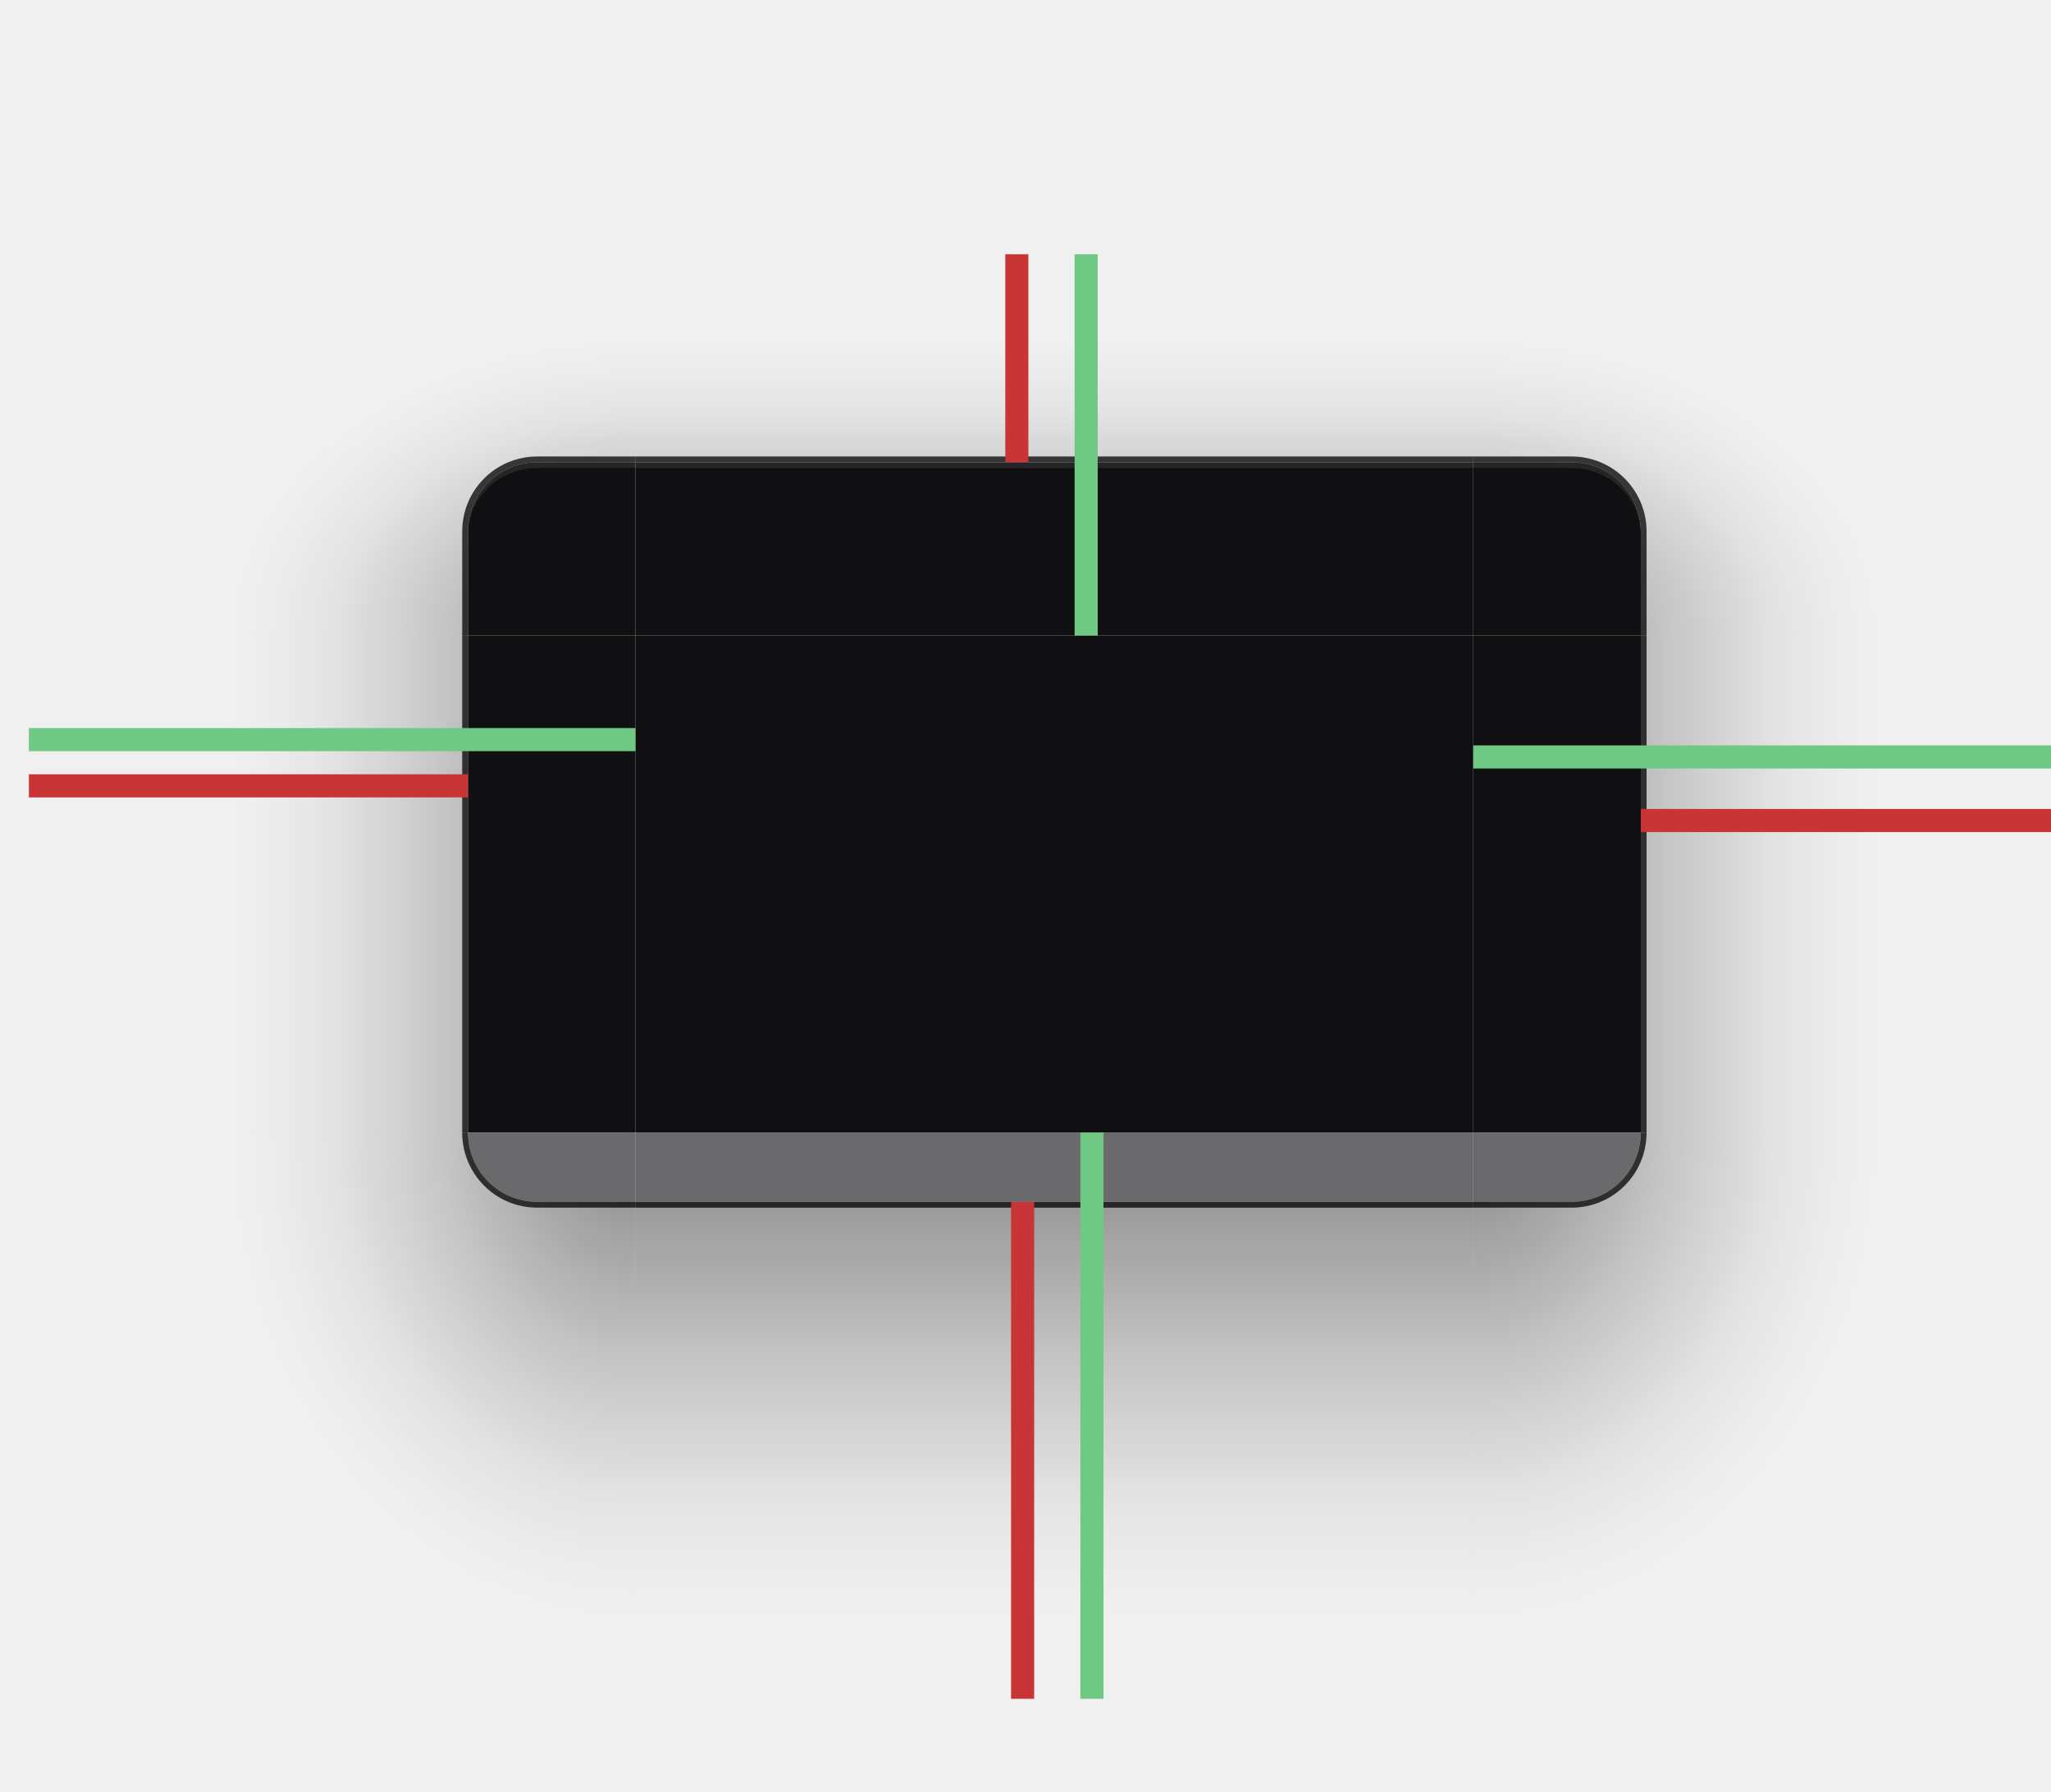
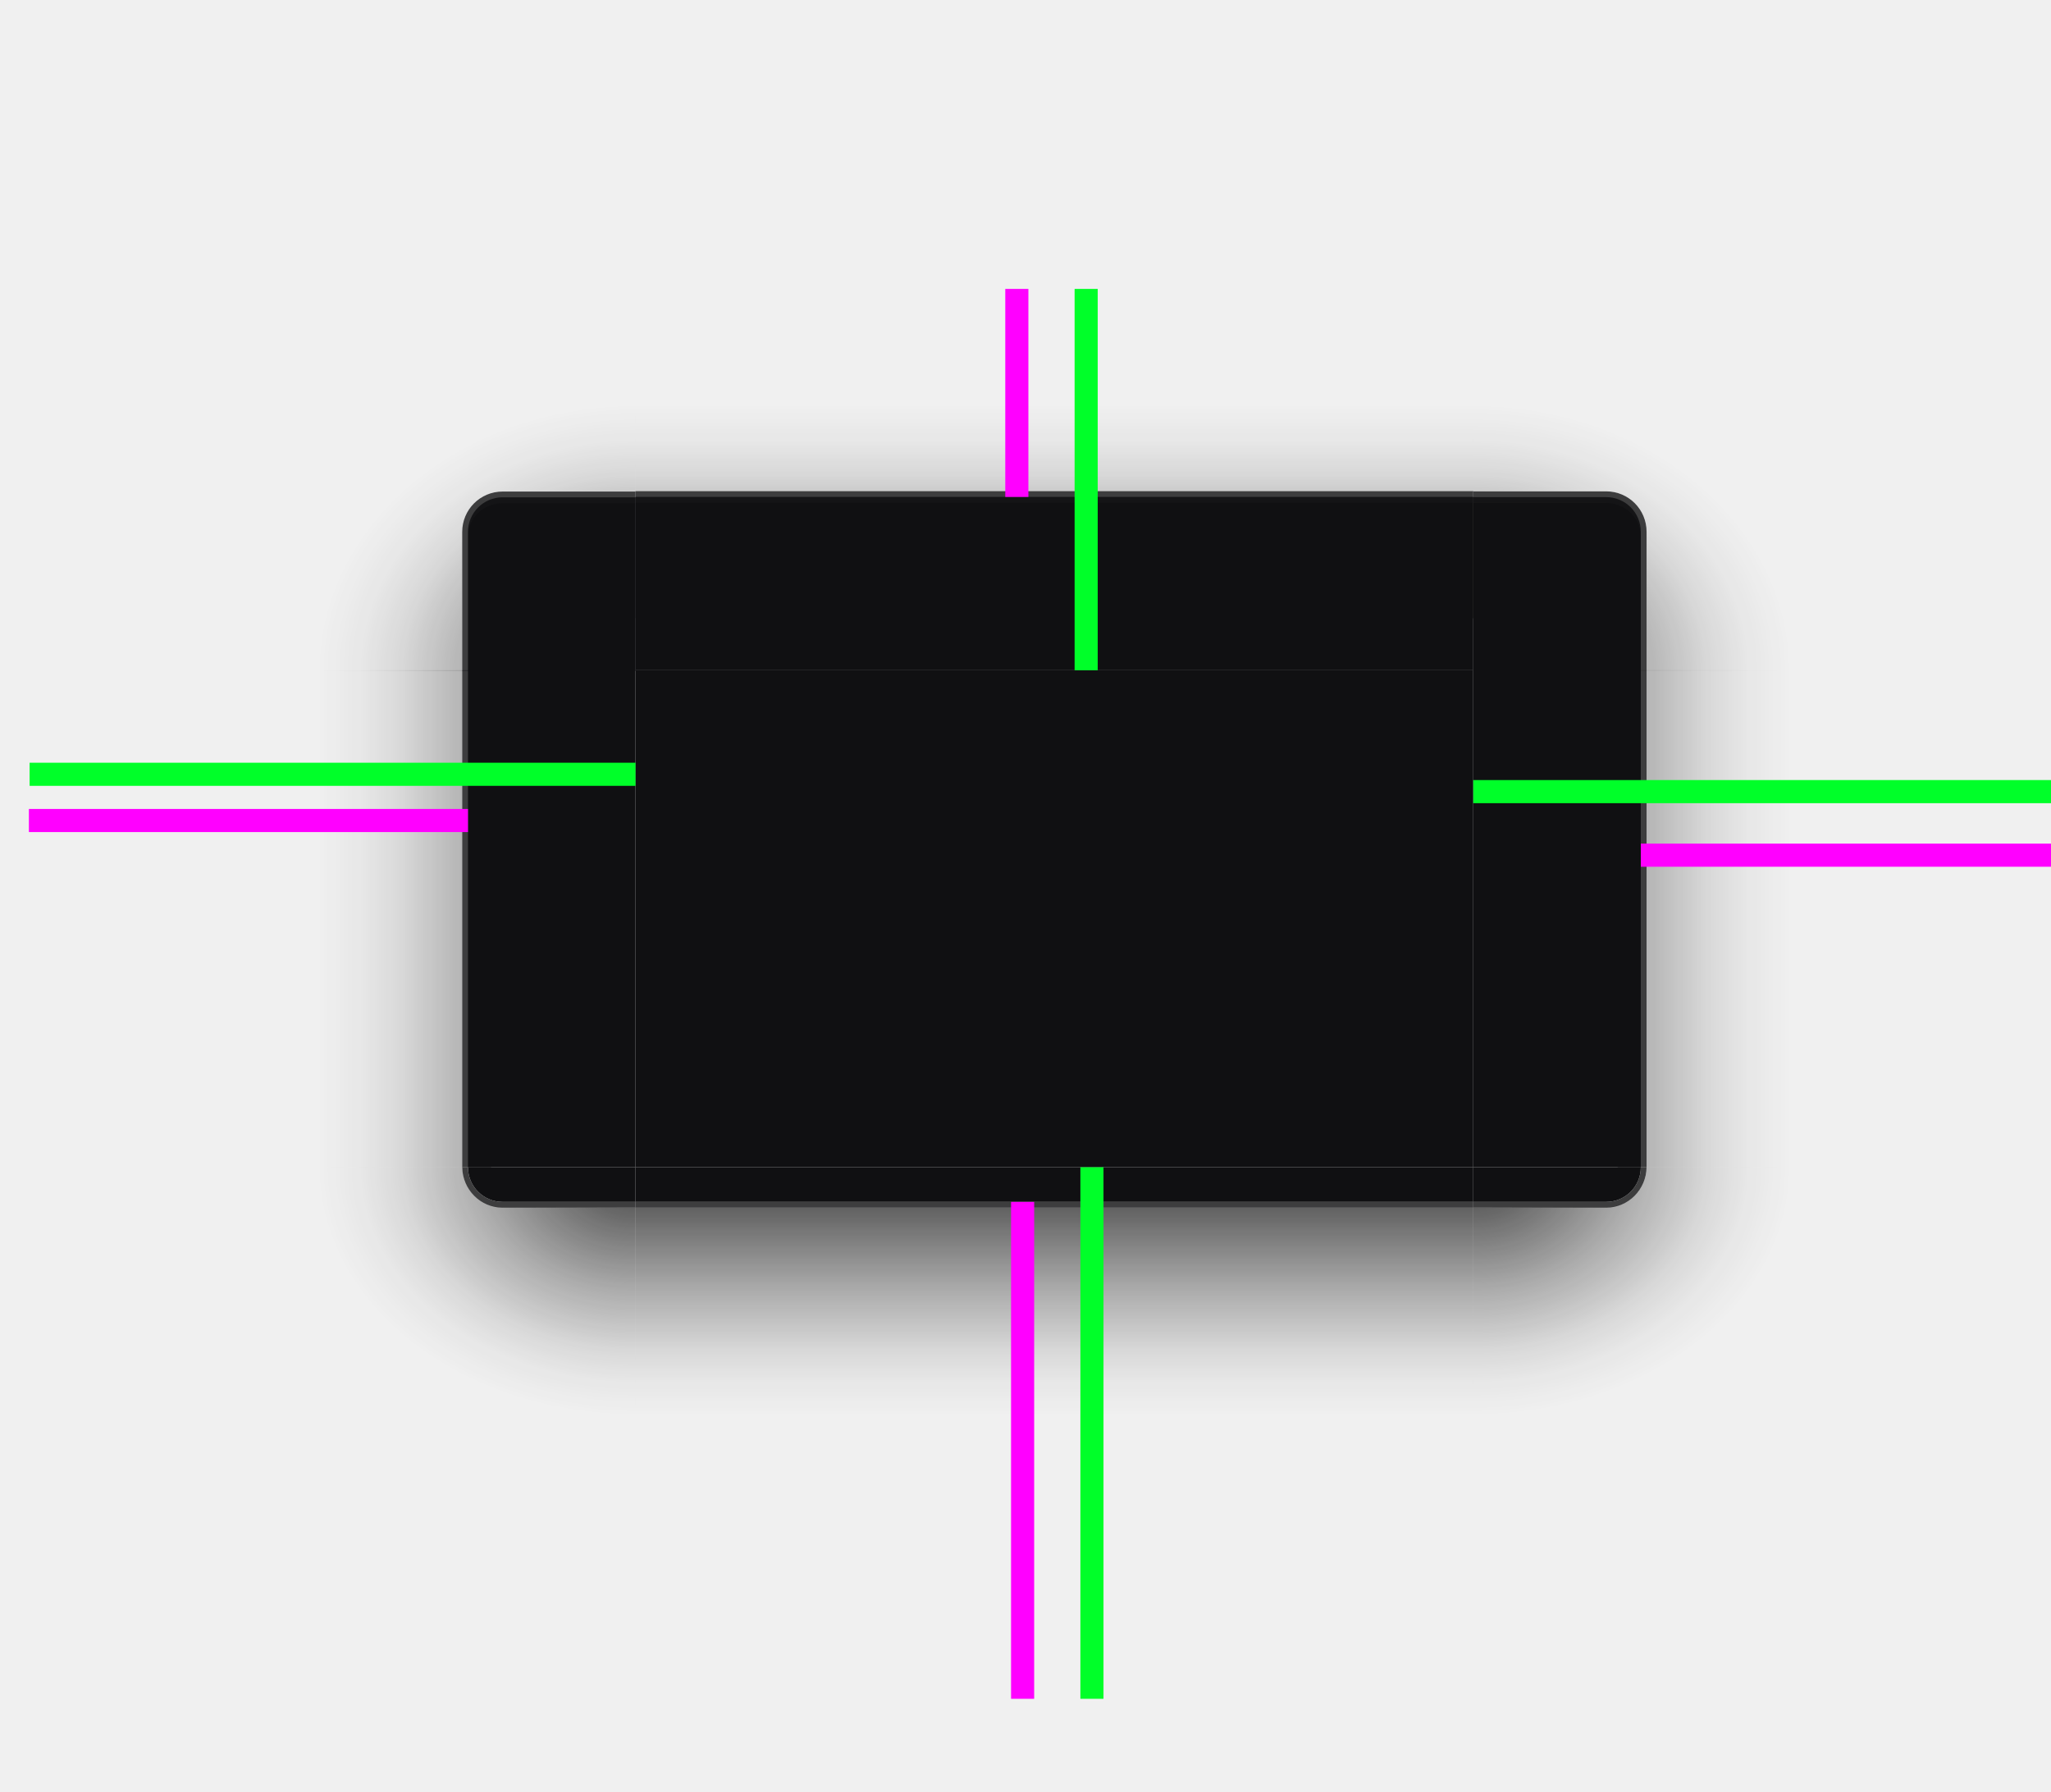
<svg xmlns="http://www.w3.org/2000/svg" xmlns:xlink="http://www.w3.org/1999/xlink" width="355" height="310" id="svg3642" version="1.0">
  <defs id="defs3644">
-     <linearGradient id="shadow_active">
+     <linearGradient id="linearGradient1004">
+       <stop style="stop-color:#14161b;stop-opacity:1" offset="0" id="stop1000" />
+       <stop style="stop-color:#121216;stop-opacity:1" offset="1" id="stop1002" />
+     </linearGradient>
+     <linearGradient id="linearGradient998">
+       <stop style="stop-color:#263238;stop-opacity:1" offset="0" id="stop994" />
+       <stop style="stop-color:#263238;stop-opacity:1" offset="1" id="stop996" />
+     </linearGradient>
+     <linearGradient id="linearGradient4192">
+       <stop id="stop4188" offset="0" style="stop-color:#14161b;stop-opacity:1" />
+       <stop id="stop4190" offset="1" style="stop-color:#121216;stop-opacity:1" />
+     </linearGradient>
+     <linearGradient id="linearGradient5391">
      <stop id="stop7028" offset="0" style="stop-color:#000000;stop-opacity:0.922;" />
      <stop id="stop7026" offset="0.125" style="stop-color:#000000;stop-opacity:0.741;" />
      <stop id="stop6834" offset="0.25" style="stop-color:#000000;stop-opacity:0.602;" />
      <stop id="stop6832" offset="0.5" style="stop-color:#000000;stop-opacity:0.331;" />
      <stop style="stop-color:#000000;stop-opacity:0.108;" offset="0.75" id="stop6836" />
      <stop id="stop6894" offset="0.875" style="stop-color:#000000;stop-opacity:0.039;" />
      <stop id="stop6721" offset="1" style="stop-color:#000000;stop-opacity:0;" />
    </linearGradient>
-     <linearGradient xlink:href="#shadow_active" id="linearGradient5688" gradientUnits="userSpaceOnUse" gradientTransform="matrix(1,0,0,1.011765,0,137.2353)" x1="398" y1="138.14" x2="398" y2="221.163" />
-     <linearGradient xlink:href="#shadow_active" id="linearGradient6612" gradientUnits="userSpaceOnUse" gradientTransform="matrix(1,0,0,1.028569,-215,50.00005)" x1="396" y1="64.167" x2="396" y2="14.583" />
-     <linearGradient xlink:href="#shadow_inactive" id="linearGradient5688-2" gradientUnits="userSpaceOnUse" gradientTransform="matrix(1,0,0,1.011765,0,137.1573)" x1="398" y1="138.14" x2="398" y2="171.744" />
-     <linearGradient id="shadow_inactive">
+     <linearGradient xlink:href="#linearGradient5391" id="linearGradient5688" gradientUnits="userSpaceOnUse" gradientTransform="translate(200,14)" x1="398" y1="143" x2="398" y2="186" />
+     <linearGradient xlink:href="#linearGradient5391" id="linearGradient5785" gradientUnits="userSpaceOnUse" gradientTransform="translate(175.125,14)" x1="349.875" y1="99" x2="294.875" y2="99" />
+     <linearGradient xlink:href="#linearGradient5391" id="linearGradient5791" gradientUnits="userSpaceOnUse" gradientTransform="matrix(-1,0,0,1,1020,14)" x1="350" y1="99" x2="295" y2="99" />
+     <linearGradient xlink:href="#linearGradient5391" id="linearGradient6612" gradientUnits="userSpaceOnUse" gradientTransform="translate(200,5)" x1="396" y1="66" x2="396" y2="20" />
+     <linearGradient xlink:href="#linearGradient5391-12" id="linearGradient5688-2" gradientUnits="userSpaceOnUse" gradientTransform="translate(0,139.922)" x1="398" y1="143" x2="398" y2="170.938" />
+     <linearGradient id="linearGradient5391-12">
      <stop style="stop-color:#000000;stop-opacity:1;" offset="0" id="stop6719-25" />
      <stop id="stop6834-1" offset="0.25" style="stop-color:#000000;stop-opacity:0.639;" />
      <stop id="stop6832-0" offset="0.5" style="stop-color:#000000;stop-opacity:0.337;" />
      <stop style="stop-color:#000000;stop-opacity:0.108;" offset="0.75" id="stop6836-0" />
      <stop id="stop6894-7" offset="0.875" style="stop-color:#000000;stop-opacity:0.039;" />
      <stop id="stop6721-4" offset="1" style="stop-color:#000000;stop-opacity:0;" />
    </linearGradient>
-     <linearGradient xlink:href="#shadow_inactive" id="linearGradient6612-5" gradientUnits="userSpaceOnUse" gradientTransform="translate(200,5)" x1="396" y1="66" x2="396" y2="30" />
-     <linearGradient xlink:href="#shadow_active" id="linearGradient1126" gradientUnits="userSpaceOnUse" gradientTransform="matrix(1.013333,0,0,1,-3.265006,140)" x1="348.493" y1="99" x2="279.414" y2="99" />
-     <radialGradient xlink:href="#shadow_active" id="radialGradient1306" gradientUnits="userSpaceOnUse" gradientTransform="matrix(9.4919759e-7,-2.914276,4.000001,1.1504403e-6,-211.6671,980.0163)" cx="296.477" cy="80.417" fx="296.477" fy="80.417" r="17.5" />
-     <linearGradient xlink:href="#shadow_inactive" id="linearGradient1389" gradientUnits="userSpaceOnUse" gradientTransform="matrix(1.013333,0,0,1,-3.265006,140)" x1="348.493" y1="99.015" x2="304.086" y2="99.015" />
-     <radialGradient xlink:href="#shadow_active" id="radialGradient965" gradientUnits="userSpaceOnUse" gradientTransform="matrix(-4.000002,3.2964352e-6,1.0208917e-6,-4.799999,303.0833,1053.871)" cx="48.271" cy="178.723" fx="48.271" fy="178.723" r="17.5" />
-     <radialGradient xlink:href="#shadow_inactive" id="radialGradient967" gradientUnits="userSpaceOnUse" gradientTransform="matrix(-2.571429,8.7200345e-7,-2.0148289e-7,-1.942856,594.1251,548.0007)" cx="48.271" cy="181.177" fx="48.271" fy="181.177" r="17.5" />
-     <radialGradient xlink:href="#shadow_inactive" id="radialGradient969" gradientUnits="userSpaceOnUse" gradientTransform="matrix(-3.7607938e-7,-2.057117,2.571432,-5.1233137e-7,263.2141,725.8343)" cx="296.451" cy="80.417" fx="296.451" fy="80.417" r="17.5" />
-     <linearGradient xlink:href="#shadow_active" id="linearGradient968" gradientUnits="userSpaceOnUse" gradientTransform="matrix(1.013333,0,0,1,-3.265006,140)" x1="348.493" y1="99" x2="279.414" y2="99" />
-     <linearGradient xlink:href="#shadow_inactive" id="linearGradient1012" gradientUnits="userSpaceOnUse" gradientTransform="matrix(1.013333,0,0,1,-3.265006,140)" x1="348.493" y1="99.015" x2="304.086" y2="99.015" />
+     <linearGradient xlink:href="#linearGradient5391-12" id="linearGradient5791-0" gradientUnits="userSpaceOnUse" gradientTransform="matrix(-1,0,0,1,1020,14)" x1="350" y1="99" x2="305" y2="98.938" />
+     <linearGradient xlink:href="#linearGradient5391-12" id="linearGradient5785-2" gradientUnits="userSpaceOnUse" gradientTransform="translate(175.125,14)" x1="349.875" y1="99" x2="304.875" y2="98.938" />
+     <radialGradient xlink:href="#linearGradient5391-12" id="radialGradient6995-3" gradientUnits="userSpaceOnUse" gradientTransform="matrix(-1.0880955e-6,-2.060709,-2.57143,1.30944e-6,631.7862,842.0155)" cx="296.477" cy="80.417" fx="296.477" fy="80.417" r="17.5" />
+     <linearGradient xlink:href="#linearGradient5391-12" id="linearGradient6612-5" gradientUnits="userSpaceOnUse" gradientTransform="translate(200,5)" x1="396" y1="66" x2="396" y2="29.938" />
+     <linearGradient id="linearGradient7108">
+       <stop style="stop-color:#000000;stop-opacity:1;" offset="0" id="stop7110" />
+       <stop id="stop7112-7" offset="0.25" style="stop-color:#000000;stop-opacity:0.639;" />
+       <stop id="stop7114-9" offset="0.5" style="stop-color:#000000;stop-opacity:0.337;" />
+       <stop style="stop-color:#000000;stop-opacity:0.108;" offset="0.75" id="stop7116" />
+       <stop id="stop7118" offset="0.875" style="stop-color:#000000;stop-opacity:0.039;" />
+       <stop id="stop7120-2" offset="1" style="stop-color:#000000;stop-opacity:0;" />
+     </linearGradient>
+     <radialGradient xlink:href="#linearGradient7108" id="radialGradient6192-8" gradientUnits="userSpaceOnUse" gradientTransform="matrix(-5.7484752e-7,-2.060688,2.571432,-7.5962304e-7,398.2142,731.893)" cx="296.451" cy="80.417" fx="296.451" fy="80.417" r="17.5" />
+     <radialGradient xlink:href="#linearGradient5391-85" id="radialGradient7795-5" gradientUnits="userSpaceOnUse" gradientTransform="matrix(-3.142858,-2.6485227e-4,2.0820875e-4,-2.456878,261.6715,637.8707)" cx="48.271" cy="177.376" fx="48.271" fy="177.376" r="17.5" />
+     <linearGradient id="linearGradient5391-85">
+       <stop id="stop7028-7" offset="0" style="stop-color:#000000;stop-opacity:0.922;" />
+       <stop id="stop7026-85" offset="0.125" style="stop-color:#000000;stop-opacity:0.741;" />
+       <stop id="stop6834-5" offset="0.25" style="stop-color:#000000;stop-opacity:0.602;" />
+       <stop id="stop6832-01" offset="0.5" style="stop-color:#000000;stop-opacity:0.331;" />
+       <stop style="stop-color:#000000;stop-opacity:0.108;" offset="0.75" id="stop6836-3" />
+       <stop id="stop6894-2" offset="0.875" style="stop-color:#000000;stop-opacity:0.039;" />
+       <stop id="stop6721-61" offset="1" style="stop-color:#000000;stop-opacity:0;" />
+     </linearGradient>
+     <radialGradient xlink:href="#linearGradient5391-85" id="radialGradient7795-6" gradientUnits="userSpaceOnUse" gradientTransform="matrix(-2.571429,-2.643019e-4,1.6478255e-4,-1.599736,594.0958,485.8343)" cx="48.271" cy="177.376" fx="48.271" fy="177.376" r="17.5" />
+     <radialGradient xlink:href="#linearGradient5391" id="radialGradient1031" gradientUnits="userSpaceOnUse" gradientTransform="matrix(-6.2689652e-7,-2.632356,-3.142858,5.6303763e-7,507.7384,896.4336)" cx="296.477" cy="80.417" fx="296.477" fy="80.417" r="17.5" />
+     <linearGradient id="linearGradient4146">
+       <stop style="stop-color:#f5f5f5;stop-opacity:1" offset="0" id="stop4142" />
+       <stop style="stop-color:#e2e2e2;stop-opacity:1" offset="1" id="stop4144" />
+     </linearGradient>
+     <radialGradient xlink:href="#linearGradient5391" id="radialGradient6995" gradientUnits="userSpaceOnUse" gradientTransform="matrix(-0.00167358,-2.630569,-3.142857,0.00199923,508.2343,895.743)" cx="296.477" cy="80.417" fx="296.477" fy="80.417" r="17.5" />
  </defs>
  <g id="layer1" transform="translate(0,-90)">
-     <g id="decoration-inactive-topleft" transform="translate(140,-31.063)">
-       <path id="rect6520-3-2-6" style="opacity:0.5;fill:url(#radialGradient969);fill-opacity:1;stroke:none" d="m 365,50 v 66 h 76 V 98 c 0,-6.648 5.352,-12 12,-12 h 17 V 50 Z" transform="translate(-140,115.063)" />
-       <g id="6utrh-9">
-         <g id="decoration-toplefthaerty-5" transform="translate(0,1)">
-           <g transform="translate(-19,25)" id="49093u-9">
-             <path id="rect5073-4-9-6" style="opacity:1;fill:#1b1c1e;fill-opacity:1;stroke:none;stroke-width:1" d="m 453,86 c -6.648,0 -12,5.352 -12,12 V 115.936 116 h 29 V 86 Z" transform="translate(-121,89.063)" />
-           </g>
-         </g>
-       </g>
-       <path id="path202" style="opacity:0.75;fill:#000000;fill-opacity:1;stroke:none" d="M 453 79 C 445.798 79 440 84.798 440 92 L 440 110 L 441 110 L 441 92 C 441 85.352 446.352 80 453 80 L 470 80 L 470 79 L 453 79 z " transform="translate(-140,121.063)" />
-     </g>
-     <g transform="matrix(-1,0,0,1,604.875,3)" id="decoration-right">
-       <path id="path960" d="m 244.875,197 v 86 h 76 v -86 z" style="opacity:0.5;fill:url(#linearGradient968);fill-opacity:1;stroke:none;stroke-width:1.007" />
-       <path id="path962" style="opacity:0.75;fill:#000000;fill-opacity:1;stroke:none" d="m 284,116 v 86 h 1 v -86 z" transform="matrix(-1,0,0,1,604.875,81)" />
-       <path transform="translate(-255.125,76)" id="path964" d="m 576,121 v 86 h 29 v -86 z" style="opacity:1;fill:#101012;fill-opacity:1;stroke:none" />
-     </g>
    <g transform="translate(-1453.445,-465.2191)" style="display:none" id="g4418" />
    <g transform="translate(-1453.445,-465.2191)" style="display:inline" id="layer2" />
    <g style="display:none" id="g2424" transform="translate(975.6159,-1945.099)" />
    <g style="display:inline" id="g2426" transform="translate(975.6159,-1945.099)" />
    <g id="g3429" transform="translate(1021.594,-976.2358)" />
    <g id="g19758" transform="translate(2807.884,-592.7777)" />
    <g id="g3935" transform="translate(3912.709,-1471.047)" />
    <g id="g8459" transform="translate(1514.84,-1486.394)" />
    <g id="g28391" transform="translate(164.0222,-157.7826)" />
    <g id="g28393" transform="translate(1268.847,-1036.052)" />
    <g id="g28395" transform="translate(-1129.022,-1051.399)" />
    <g id="g6598" transform="translate(2310.522,-165.7826)" />
    <g id="g6640" transform="translate(3415.347,-1044.052)" />
    <g id="g6716" transform="translate(1017.478,-1059.399)" />
    <g id="g6850" transform="matrix(1,0,0,-1,-153.4451,295.1744)" style="opacity:0.459" />
+     <text xml:space="preserve" style="font-style:normal;font-variant:normal;font-weight:bold;font-stretch:normal;line-height:0%;font-family:'Gill Sans';text-align:justify;writing-mode:lr-tb;text-anchor:start;fill:#000000;fill-opacity:1;stroke:none" x="70.555" y="-207.857" id="text6990">
+       <tspan id="tspan6992" x="70.555" y="-207.857" style="font-size:14px;line-height:1.25"> </tspan>
+     </text>
    <g id="g4240" style="display:none" transform="translate(-1919.565,-153.3622)" />
    <g id="g4242" style="display:inline" transform="translate(-1919.565,-153.3622)" />
    <g transform="translate(509.496,-1633.242)" id="g4244" style="display:none" />
    <g transform="translate(509.496,-1633.242)" id="g4246" style="display:inline" />
    <g transform="translate(555.4738,-664.3789)" id="g4248" />
    <g transform="translate(2341.764,-280.9208)" id="g4250" />
    <g transform="translate(3446.59,-1159.19)" id="g4252" />
    <g transform="translate(1048.72,-1174.537)" id="g4254" />
    <g transform="translate(-302.0977,154.0743)" id="g4256" />
    <g transform="translate(802.7275,-724.1951)" id="g4258" />
    <g transform="translate(-1595.142,-739.5423)" id="g4260" />
    <g transform="translate(1844.402,146.0743)" id="g4262" />
    <g transform="translate(2949.227,-732.1951)" id="g4264" />
    <g transform="translate(551.3578,-747.5423)" id="g4266" />
    <g style="opacity:0.459" transform="matrix(1,0,0,-1,-619.565,607.0312)" id="g4268" />
+     <text id="text4270" y="104" x="-395.565" style="font-style:normal;font-variant:normal;font-weight:bold;font-stretch:normal;line-height:0%;font-family:'Gill Sans';text-align:justify;writing-mode:lr-tb;text-anchor:start;fill:#000000;fill-opacity:1;stroke:none" xml:space="preserve">
+       <tspan y="104" x="-395.565" id="tspan4272" style="font-size:14px;line-height:1.25"> </tspan>
+     </text>
+     <text id="text10408" y="-270.007" x="416.032" style="font-style:normal;font-variant:normal;font-weight:normal;font-stretch:normal;line-height:0%;font-family:Arial;-inkscape-font-specification:Arial;text-align:start;writing-mode:lr-tb;text-anchor:start;fill:#ffffff;fill-opacity:0.749;stroke:none" xml:space="preserve">
+       <tspan y="-270.007" x="416.032" id="tspan10410" style="font-size:12px;line-height:1"> </tspan>
+     </text>
+     <text id="text13129" y="-175.935" x="461.324" style="font-style:normal;font-variant:normal;font-weight:normal;font-stretch:normal;line-height:0%;font-family:Arial;-inkscape-font-specification:Arial;text-align:start;writing-mode:lr-tb;text-anchor:start;fill:#ffffff;fill-opacity:0.749;stroke:none" xml:space="preserve">
+       <tspan y="-175.935" x="461.324" id="tspan13131" style="font-size:12px;line-height:1"> </tspan>
+     </text>
    <g id="decoration-bottom" transform="translate(-215,9)">
-       <path style="opacity:0.5;fill:url(#linearGradient5688);fill-opacity:1;stroke:none;stroke-width:1.006" d="m 325,289 v 86 h 145 v -86 z" id="path6217-8" />
-       <path id="path6214-7" d="M 470,289 H 325 v 1 h 145 z" style="opacity:0.75;fill:#000000;fill-opacity:1;stroke:none;stroke-width:0.414" />
-       <path id="path6211-7" d="M 470,277 H 325 v 12 h 145 z" style="opacity:0.75;fill:#3d3e42;fill-opacity:1;stroke:none;stroke-width:1.414" />
-     </g>
-     <path style="opacity:1;fill:#101012;fill-opacity:1;stroke:none" d="m 110,200 v 86 h 145 v -86 z" id="decoration-center" />
-     <g id="decoration-top" transform="translate(-215,-5.99995)">
-       <path id="path6055-5" style="opacity:0.5;fill:url(#linearGradient6612);fill-opacity:1;stroke:none;stroke-width:1.014" d="M 110,50 V 86 H 255 V 50 Z" transform="translate(215,89.99995)" />
-       <path id="path6098-4" style="opacity:0.75;fill:#000000;fill-opacity:1;stroke:none" d="m 110,85 v 1 h 145 v -1 z" transform="translate(215,89.99995)" />
-       <path style="opacity:1;fill:#101012;fill-opacity:1;stroke:none;stroke-width:1" d="m 325,176 v 30 h 145 v -30 z" id="path6092-3" />
-       <path id="path966" d="m 325,176 v 1 h 145 v -1 z" style="opacity:0.1;fill:#eaebed;fill-opacity:1;stroke:none;stroke-width:0.183" />
-     </g>
-     <g id="decoration-left" transform="translate(-239.875,3)">
-       <path style="opacity:0.5;fill:url(#linearGradient1126);fill-opacity:1;stroke:none;stroke-width:1.007" d="m 244.875,197 v 86 h 76 v -86 z" id="path6345-1" />
-       <path id="path6342-6" style="opacity:0.75;fill:#000000;fill-opacity:1;stroke:none" d="m 80,116 v 86 h 1 v -86 z" transform="translate(239.875,81)" />
-       <path style="opacity:1;fill:#101012;fill-opacity:1;stroke:none" d="m 576,121 v 86 h 29 v -86 z" id="path6339-9" transform="translate(-255.125,76)" />
+       <path style="opacity:0.85;fill:url(#linearGradient5688);fill-opacity:1;stroke:none" d="m 525,164 v 25 10 5 10 10 25 h 145 v -25 -10 -10 -5 -10 -25 z" transform="translate(-200,126)" id="path6217-8" />
+       <path id="path6214-7" d="M 470,289 H 325 v 1 h 145 z" style="opacity:0.8;fill:#101012;fill-opacity:1;stroke:none;stroke-width:0.414" />
+       <path id="path6211-7" d="M 470,143 H 325 v 6 h 145 z" style="opacity:1;fill:#101012;fill-opacity:1;stroke:none" transform="translate(0,140)" />
+     </g>
+     <path style="opacity:1;fill:#101012;fill-opacity:1;stroke:none" d="m 110,206 v 86 h 145 v -86 z" id="decoration-center" />
+     <g id="decoration-top" transform="translate(-215,5e-5)">
+       <path style="opacity:0.85;fill:url(#linearGradient6612);fill-opacity:1;stroke:none" d="m 525,5 v 15 6 4 10 H 670 V 30 26 20 5 Z" transform="translate(-200,135)" id="path6055-5" />
+       <path transform="translate(0,140)" id="path6098-4" d="M 325,35 V 57 H 470 V 35 Z" style="opacity:0.8;fill:#101012;fill-opacity:1;stroke:none" />
+       <path style="fill:#101012;fill-opacity:1;stroke:none;stroke-width:1" d="m 325,176 v 20.657 0.032 9.31 h 145 v -9.31 -0.032 -20.657 z" id="path6092-3" />
+       <path id="path4151" d="m 325,176 v 0.689 0.001 0.31 h 145 v -0.31 -0.001 -0.689 z" style="opacity:0.1;fill:#3d3e42;fill-opacity:1;stroke:none;stroke-width:1" />
+     </g>
+     <g id="decoration-left" transform="translate(-239.875,9)">
+       <path style="opacity:0.85;fill:url(#linearGradient5785);fill-opacity:1;stroke:none" d="m 420.125,71 v 86 h 25 12 8 4.812 10.188 4 H 495 V 71 h -10.875 -4 -10.188 -4.812 -8 -12 z" transform="translate(-175.125,126)" id="path6345-1" />
+       <path id="path6342-6" d="m 319.875,197 v 86 h 5 v -86 z" style="opacity:0.8;fill:#101012;fill-opacity:1;stroke:none" />
+       <path style="opacity:1;fill:#101012;fill-opacity:1;stroke:none" d="M 576,121 V 156.188 207 h 4 10 9.875 H 604 604.875 605 V 121 H 604.875 604 599.875 590 580 Z" transform="translate(-255.125,76)" id="path6339-9" />
+     </g>
+     <g id="decoration-right" transform="matrix(-1,0,0,1,605,9)">
+       <path style="opacity:0.85;fill:url(#linearGradient5791);fill-opacity:1;stroke:none" d="m 700,71 v 86 h 11 4 15 8 12 25 V 71 h -25 -12 -8 -15 -4 z" transform="matrix(-1,0,0,1,1020,126)" id="path6345-7-2" />
+       <path transform="translate(0,140)" id="path6342-0-2" d="m 320,57 v 86 h 5 V 57 Z" style="opacity:0.8;fill:#101012;fill-opacity:1;stroke:none" />
+       <path style="opacity:1;fill:#101012;fill-opacity:1;stroke:none" d="m 750,121 v 86 h 5 9 0.875 0.125 1 9 4 v -86 h -4 -9 -1 -0.125 -0.875 -9 z" transform="matrix(-1,0,0,1,1100,76)" id="path6339-8-8" />
    </g>
    <g id="decoration-inactive-bottom" transform="translate(145,9.07798)">
-       <path style="opacity:0.5;fill:url(#linearGradient5688-2);fill-opacity:1;stroke:none;stroke-width:1.006" d="m 325,288.922 v 86 h 145 v -86 z" id="path6217-8-2" />
-       <path id="path6214-7-4" d="M 470,288.922 H 325 v 1 h 145 z" style="opacity:0.75;fill:#000000;fill-opacity:1;stroke:none;stroke-width:0.392" />
-       <path id="path6211-7-5" d="M 470,276.922 H 325 v 12 h 145 z" style="opacity:0.75;fill:#3d3e42;fill-opacity:1;stroke:none;stroke-width:1.414" />
-     </g>
-     <path style="opacity:1;fill:#1b1c1e;fill-opacity:1;stroke:none" d="m 470,200 v 86 h 145 v -86 z" id="decoration-inactive-center" />
-     <g id="decoration-inactive-top" transform="translate(145,-6)">
-       <path style="opacity:0.5;fill:url(#linearGradient6612-5);fill-opacity:1;stroke:none" d="M 525,5 V 41 H 670 V 5 Z" transform="translate(-200,135)" id="path6055-5-5" />
-       <path transform="translate(-145,90)" d="m 470,85 v 1 h 145 v -1 z" style="opacity:0.75;fill:#000000;fill-opacity:1;stroke:none" id="path6098-4-8" />
-       <path style="opacity:1;fill:#1b1c1e;fill-opacity:1;stroke:none;stroke-width:1" d="m 325,176 v 30 h 145 v -30 z" id="path6092-3-3" />
-     </g>
-     <g id="decoration-inactive-left" transform="translate(120.125,2.98452)">
-       <path style="opacity:0.5;fill:url(#linearGradient1389);fill-opacity:1;stroke:none;stroke-width:1.007" d="m 244.875,197.015 v 86 l 76,-0.015 v -85.985 z" id="path6345-1-1" />
-       <path id="path6342-6-6" d="m 319.875,197.015 v 86 h 1 v -86 z" style="opacity:0.75;fill:#000000;fill-opacity:1;stroke:none;stroke-width:0.447" />
-       <path style="opacity:1;fill:#1b1c1e;fill-opacity:1;stroke:none" d="m 320.875,197.015 v 86 h 29 v -86 z" id="path6339-9-9" />
+       <path style="opacity:0.85;fill:url(#linearGradient5688-2);fill-opacity:1;stroke:none" d="m 325,289.922 v 25 10 5 10 10 25 h 145 v -25 -10 -10 -5 -10 -25 z" id="path6217-8-2" />
+       <path id="path6214-7-4" d="M 470,288.922 H 325 v 1 h 145 z" style="opacity:0.8;fill:#101012;fill-opacity:1;stroke:none;stroke-width:0.392" />
+       <path id="path6211-7-5" d="M 470,282.922 H 325 v 6 h 145 z" style="opacity:1;fill:#101012;fill-opacity:1;stroke:none" />
+     </g>
+     <path style="fill:#101012;fill-opacity:1;stroke:none" d="m 470,206 v 86 h 145 v -86 z" id="decoration-inactive-center" />
+     <g id="decoration-inactive-top" transform="translate(145)">
+       <path style="opacity:0.85;fill:url(#linearGradient6612-5);fill-opacity:1;stroke:none" d="m 525,5 v 15 6 4 10 H 670 V 30 26 20 5 Z" transform="translate(-200,135)" id="path6055-5-5" />
+       <path transform="translate(0,140)" id="path6098-4-8" d="M 325,35 V 57 H 470 V 35 Z" style="opacity:0.8;fill:#101012;fill-opacity:1;stroke:none" />
+       <path style="fill:#101012;fill-opacity:1;stroke:none;stroke-width:1" d="m 325,176 v 20.657 0.032 V 206 h 145 v -9.31 -0.032 V 176 Z" id="path6092-3-3" />
+       <path id="path4181" d="m 325,176 v 0.689 0.001 V 177 h 145 v -0.31 -0.001 V 176 Z" style="opacity:0.08;fill:#3d3e42;fill-opacity:1;stroke:none;stroke-width:1" />
+     </g>
+     <g id="decoration-inactive-left" transform="translate(120.125,8.98452)">
+       <path style="opacity:0.85;fill:url(#linearGradient5785-2);fill-opacity:1;stroke:none" d="m 420.125,71 v 86 h 25 12 8 4.812 10.188 4 H 495 V 71 h -10.875 -4 -10.188 -4.812 -8 -12 z" transform="translate(-175.125,126)" id="path6345-1-1" />
+       <path id="path6342-6-6" d="m 319.875,197 v 86 h 5 v -86 z" style="opacity:0.8;fill:#101012;fill-opacity:1;stroke:none" />
+       <path style="fill:#101012;fill-opacity:1;stroke:none" d="m 576,121 v 86 h 4 10 9.875 H 604 604.875 605 V 121 H 604.875 604 599.875 590 580 Z" transform="translate(-255.125,76)" id="path6339-9-9" />
+     </g>
+     <g id="decoration-inactive-topleft" transform="translate(140,-25.063)">
+       <path style="opacity:0.85;fill:url(#radialGradient6192-8);fill-opacity:1;stroke:none" d="m 518,54.938 c -9.972,0 -18,8.028 -18,18 v 12 9 1 2 15 V 120 120.938 121 h 75 V 120.938 120 111.938 95 c 0,-2.77 2.23,-5 5,-5 h 10 10 5 V 55 h -5 V 54.938 H 590 V 55 h -10 v -0.062 h -18 -2 z" transform="translate(-275,110.063)" id="rect6520-3-2-6" />
+       <g id="6utrh-9">
+         <g id="decoration-toplefthaerty-5" transform="translate(0,1)">
+           <g transform="translate(-19,25)" id="49093u-9">
+             <path style="opacity:0.8;fill:#101012;fill-opacity:1;stroke:none" d="m 580,90 c -2.77,0 -5,2.23 -5,5 V 111.938 112 120 120.938 121 h 1 V 120.938 120 112 h 4 V 91 h 10 10 5 v -1 h -5 -10 z" transform="translate(-256,84.063)" id="rect5073-2-5" />
+             <path style="fill:#101012;fill-opacity:1;stroke:none;stroke-width:1" d="m 323.938,175.063 c -2.177,0 -3.938,1.821 -3.938,4.073 v 16.552 0.065 8.276 0.97 0.065 h 24 5 V 204.029 175.063 h -5 -10 -10 z" id="rect5073-4-9-6" />
+             <path style="opacity:0.08;fill:#3d3e42;fill-opacity:1;stroke:none;stroke-width:1" d="M 444.938,86 C 442.76,86 441,87.822 441,90.074 V 90.938 C 441,88.76 442.76,87 444.938,87 H 445 h 10 10 5 v -1 h -5 -10 -10 z" transform="translate(-121,89.063)" id="path4176" />
+           </g>
+         </g>
+       </g>
+     </g>
+     <g id="decoration-inactive-topright" transform="translate(190,-25.0625)">
+       <path style="opacity:0.85;fill:url(#radialGradient6995-3);fill-opacity:1;stroke:none" d="m 425,165.062 v 35 h 25 c 2.77,0 5,2.23 5,5 v 17 9 h 75 v -9 -15 -2 -1 -9 -12 c 0,-9.972 -8.028,-18 -18,-18 h -42 -2 -18 -10 -10 z" id="rect6520-3-8" />
+       <g id="decoration-toprightigb-8" transform="translate(250)">
+         <g transform="matrix(-1,0,0,1,524,26)" id="decoration-topright8989-1">
+           <path style="opacity:0.8;fill:#101012;fill-opacity:1;stroke:none" d="m 750,90 v 1 h 25 V 91.938 112 h 4 v 8 0.938 V 121 h 1 V 120.938 120 112 111.938 95 c 0,-2.77 -2.23,-5 -5,-5 z" transform="matrix(-1,0,0,1,1099,84.0625)" id="rect5073-8-2-0" />
+           <path style="fill:#101012;fill-opacity:1;stroke:none;stroke-width:1" d="m 349,175.062 v 28.966 0.97 0.065 h -29 v -0.065 -0.97 -8.244 -0.065 -16.519 c 0,-2.247 1.823,-4.138 4,-4.138 h 1 1 l 8,-8e-5 h 10 z" id="rect5073-4-4-8-8" />
+           <path style="opacity:0.08;fill:#3d3e42;fill-opacity:1;stroke:none;stroke-width:1" d="m 615,86 v 1 h 5 10 8 1 1 c 2.177,0 4,1.828 4,4 V 90.139 C 644,87.891 642.177,86 640,86 h -1 -1 -8 -10 z" transform="matrix(-1,0,0,1,964,89.0625)" id="path4183" />
+         </g>
+       </g>
+     </g>
+     <g id="decoration-inactive-right" transform="matrix(-1,0,0,1,965,9)">
+       <path style="opacity:0.85;fill:url(#linearGradient5791-0);fill-opacity:1;stroke:none" d="m 700,71 v 86 h 11 4 15 8 12 25 V 71 h -25 -12 -8 -15 -4 z" transform="matrix(-1,0,0,1,1020,126)" id="path6345-7-2-6" />
+       <path transform="translate(0,140)" id="path6342-0-2-4" d="m 320,57 v 86 h 5 V 57 Z" style="opacity:0.8;fill:#101012;fill-opacity:1;stroke:none" />
+       <path style="fill:#101012;fill-opacity:1;stroke:none" d="m 750,121 v 86 h 5 9 0.875 0.125 1 9 4 v -86 h -4 -9 -1 -0.125 -0.875 -9 z" transform="matrix(-1,0,0,1,1100,76)" id="path6339-8-8-9" />
    </g>
    <g transform="translate(-385,-4.000015)" id="decoration-bottomleft">
-       <path id="rect7023-1" style="opacity:0.75;fill:#3d3e42;fill-opacity:1;stroke:none" d="M 81 196 C 81 202.648 86.352 208 93 208 L 110 208 L 110 196 L 81 196 z " transform="translate(385,94.00002)" />
      <g transform="matrix(1,0,0,0.9993211,165,-10.66658)" id="hrh-6">
-         <path id="rect5099-9-5" style="opacity:0.5;fill:url(#radialGradient965);fill-opacity:1;stroke:none" d="M 5 196 L 5 294 L 110 294 L 110 208 L 93 208 C 86.352 208 81 202.648 81 196 L 5 196 z " transform="matrix(1,0,0,1.000679,220,104.7377)" />
+         <path style="opacity:0.85;fill:url(#radialGradient7795-5);fill-opacity:1;stroke:none" d="M 5,202.062 V 204 v 15 29.969 15 c 0,16.609 13.38,29.969 30,29.969 h 15 c 0.903,0 1.803,-0.017 2.688,-0.094 0.762,0.069 1.532,0.094 2.312,0.094 h 5 20 5 V 294 h 10 10 5 V 209.062 L 87,209 c -3.857,0 -6.962,-3.089 -6.996,-6.938 H 80 Z" transform="matrix(1,0,0,1.000679,220,104.6752)" id="rect5099-9-5" />
        <g id="decoration-bottomleft57547-54-5" transform="translate(-20,24)">
          <g id="g6659-3-3-0" />
        </g>
-         <path id="path168" style="opacity:0.75;fill:#000000;fill-opacity:1;stroke:none" d="M 80 196 C 80 203.202 85.798 209 93 209 L 110 209 L 110 208 L 93 208 C 86.352 208 81 202.648 81 196 L 80 196 z " transform="matrix(1,0,0,1.000679,220,104.7377)" />
-       </g>
-     </g>
+       </g>
+       <path style="opacity:0.8;fill:#101012;fill-opacity:1;stroke:none;stroke-width:1" d="m 80.004,202.062 c 0.034,3.849 3.139,7 6.996,7 l 23,1e-5 V 208.062 H 87 c -3.324,0 -6,-2.676 -6,-6 z" transform="translate(385,93.93752)" id="path4189" />
+       <path style="opacity:1;fill:#101012;fill-opacity:1;stroke:none" d="m 81,202.062 c 0,3.324 2.676,6 6,6 h 23 v -6 z" id="rect7023-1" transform="translate(385,93.93752)" />
+     </g>
+     <use x="0" y="0" xlink:href="#decoration-bottomleft" id="decoration-bottomright" transform="matrix(-1,0,0,1,365,0)" width="100%" height="100%" />
    <g id="decoration-inactive-bottomleft">
-       <path id="path4207" style="opacity:0.75;fill:#3d3e42;fill-opacity:1;stroke:none;stroke-width:1.414" d="m 441,196 c 0,6.648 5.352,12 12,12 h 14 3 v -12 z" transform="translate(0,90)" />
      <g transform="matrix(1,0,0,0.9993211,140,-14.60409)" id="hrh-3">
-         <path id="rect5099-9-6" style="opacity:0.5;fill:url(#radialGradient967);fill-opacity:1;stroke:none" d="m 365,196 v 98 h 105 v -86 h -3 -14 c -6.648,0 -12,-5.352 -12,-12 z" transform="matrix(1,0,0,1.000679,-140,104.6752)" />
+         <path id="rect5099-9-6" transform="matrix(1,0,0,1.000679,-140,104.6752)" d="M 365,202.062 V 204 v 15 29.969 15 c 0,16.609 13.38,29.969 30,29.969 h 15 c 0.903,0 1.803,-0.017 2.688,-0.094 0.762,0.069 1.532,0.094 2.312,0.094 h 5 20 5 V 294 h 10 10 5 v -85 l -2.75,1e-5 h -20.254 c -3.832,0 -6.919,-3.111 -6.992,-6.926 L 440,202.062 Z" style="opacity:0.85;fill:url(#radialGradient7795-6);fill-opacity:1;stroke:none" />
        <g id="decoration-bottomleft57547-54-2" transform="translate(-20,24)">
          <g id="g6659-3-3-4" />
        </g>
-         <path id="path188" style="opacity:0.75;fill:#000000;fill-opacity:1;stroke:none" d="m 440,196 c 0,7.202 5.798,13 13,13 h 14 l 3,-1e-5 V 208 h -3 -14 c -6.648,0 -12,-5.352 -12,-12 z" transform="matrix(1,0,0,1.000679,-140,104.6752)" />
-       </g>
-     </g>
-     <rect style="opacity:1;fill:#c93436;fill-opacity:1;stroke:none;stroke-width:0.447" id="shadow-hint-top-margin" width="4" height="36" x="174" y="134" />
-     <rect style="opacity:1;fill:#c93436;fill-opacity:1;stroke:none;stroke-width:1.183" id="shadow-hint-bottom-margin" width="4" height="86" x="175" y="298" />
-     <rect style="opacity:1;fill:#c93436;fill-opacity:1;stroke:none;stroke-width:0.707" id="shadow-hint-right-margin" width="76" height="4" x="284" y="230" />
-     <rect style="opacity:1;fill:#c93436;fill-opacity:1;stroke:none;stroke-width:0.707" id="shadow-hint-left-margin" width="76" height="4" x="5" y="224" />
-     <rect id="hint-top-margin" width="4" height="66" x="186" y="134" style="fill:#6fc884;fill-opacity:1;stroke:none;stroke-width:1.085" />
-     <rect id="hint-bottom-margin" width="4" height="98" x="187" y="286" style="fill:#6fc884;fill-opacity:1;stroke:none;stroke-width:1.119" />
-     <rect id="hint-right-margin" width="4" height="105" x="219" y="-360" transform="rotate(90)" style="fill:#6fc884;fill-opacity:1;stroke:none;stroke-width:1.085" />
-     <rect id="hint-left-margin" width="4" height="105" x="216" y="-110" transform="rotate(90)" style="fill:#6fc884;fill-opacity:1;stroke:none;stroke-width:1.085" />
-     <g transform="matrix(-1,0,0,1,535,-31.0625)" id="decoration-topleft">
-       <path id="path1019" style="opacity:0.5;fill:url(#radialGradient1306);fill-opacity:1;stroke:none" d="m 5,50 v 66 H 81 V 98 c 0,-6.648 5.352,-12 12,-12 h 17 V 50 Z" transform="matrix(-1,0,0,1,535,115.0625)" />
+       </g>
+       <path id="path4205" d="m 440,292 c 0.034,3.849 3.139,7 6.996,7 l 23,10e-6 V 298 h -23 c -3.324,0 -6,-2.676 -6,-6 z" style="opacity:0.8;fill:#101012;fill-opacity:1;stroke:none;stroke-width:1" />
+       <path id="path4207" d="m 441,292 c 0,3.324 2.676,6 6,6 h 23 v -6 z" style="opacity:1;fill:#101012;fill-opacity:1;stroke:none" />
+     </g>
+     <use x="0" y="0" xlink:href="#decoration-inactive-bottomleft" id="decoration-inactive-bottomright" transform="matrix(-1,0,0,1,1085,0)" width="100%" height="100%" />
+     <g id="decoration-topright" transform="translate(-170,-25.02734)">
+       <path style="opacity:0.85;fill:url(#radialGradient6995);fill-opacity:1;stroke:none" d="m 255,50 v 35 h 20 3 c 3.878,0 7,3.122 7,7 v 3 12 9 h 75 V 107 92 90 89 80 68 c 0,-9.972 -8.028,-18 -18,-18 h -42 -2 -18 -10 -10 z" transform="translate(170,115.0625)" id="rect6520-3" />
+       <g id="decoration-toprightigb" transform="translate(250)">
+         <g transform="matrix(-1,0,0,1,524,26)" id="decoration-topright8989">
+           <path style="opacity:0.8;fill:#101012;fill-opacity:1;stroke:none;stroke-width:1" d="m 255,85 v 29.93 1.004 V 116 h 30 v -9 -0.586 -0.066 V 95 92 c 0,-3.878 -3.122,-7 -7,-7 h -3 z" transform="matrix(-1,0,0,1,604,89.0625)" id="path1012" />
+           <path style="fill:#101012;fill-opacity:1;stroke:none;stroke-width:1" d="m 255,86 v 28.965 0.971 V 116 h 29 V 106.723 106.658 92 c 0,-3.324 -2.676,-6 -6,-6 z" transform="matrix(-1,0,0,1,604,89.0625)" id="rect5073-4-4-8" />
+           <path style="opacity:0.1;fill:#3d3e42;fill-opacity:1;stroke:none;stroke-width:1" d="m 255,86 v 1 h 23 c 3.324,0 6,2.588 6,5.801 V 92 c 0,-3.324 -2.676,-6 -6,-6 z" transform="matrix(-1,0,0,1,604,89.0625)" id="path4222" />
+         </g>
+       </g>
+     </g>
+     <rect style="opacity:1;fill:#ff00ff;fill-opacity:1;stroke:none;stroke-width:0.447" id="shadow-hint-top-margin" width="4" height="36" x="174" y="140" />
+     <rect style="opacity:1;fill:#ff00ff;fill-opacity:1;stroke:none;stroke-width:1.183" id="shadow-hint-bottom-margin" width="4" height="86" x="175" y="298" />
+     <rect style="opacity:1;fill:#ff00ff;fill-opacity:1;stroke:none;stroke-width:0.707" id="shadow-hint-right-margin" width="76" height="4" x="284" y="236" />
+     <rect style="opacity:1;fill:#ff00ff;fill-opacity:1;stroke:none;stroke-width:0.707" id="shadow-hint-left-margin" width="76" height="4" x="5" y="230" />
+     <rect id="hint-top-margin" width="4" height="66" x="186" y="140" style="fill:#00ff29;fill-opacity:1;stroke:none;stroke-width:1.085" />
+     <rect id="hint-bottom-margin" width="4" height="92" x="187" y="292" style="fill:#00ff29;fill-opacity:1;stroke:none;stroke-width:1.085" />
+     <rect id="hint-right-margin" width="4" height="105" x="225" y="-360" transform="rotate(90)" style="fill:#00ff29;fill-opacity:1;stroke:none;stroke-width:1.085" />
+     <rect id="hint-left-margin" width="4" height="104.875" x="222" y="-110" transform="rotate(90)" style="fill:#00ff29;fill-opacity:1;stroke:none;stroke-width:1.085" />
+     <g transform="matrix(-1,0,0,1,535,-24.99609)" id="decoration-topleft">
+       <path id="path1019" transform="translate(170,115.0625)" d="m 255,50 v 35 h 20 3 c 3.878,0 7,3.122 7,7 v 3 12 9 h 75 V 107 92 90 89 80 68 c 0,-9.972 -8.028,-18 -18,-18 h -42 -2 -18 -10 -10 z" style="opacity:0.85;fill:url(#radialGradient1031);fill-opacity:1;stroke:none" />
      <g transform="translate(250)" id="g1027">
        <g id="g1025" transform="matrix(-1,0,0,1,524,26)">
-           <path id="path1023" style="opacity:1;fill:#101012;fill-opacity:1;stroke:none;stroke-width:1" d="m 93,86 c -6.648,0 -12,5.352 -12,12 v 18 h 29 V 86 Z" transform="translate(239,89.0625)" />
-           <path transform="translate(239,95.0625)" d="M 93 80 C 86.352 80 81 85.352 81 92 L 81 92.6 C 81 86.173 86.352 81 93 81 L 110 81 L 110 80 L 93 80 z " style="opacity:0.1;fill:#eaebed;fill-opacity:1;stroke:none;stroke-width:1" id="path961" />
-         </g>
-       </g>
-       <path id="path187" style="opacity:0.75;fill:#000000;fill-opacity:1;stroke:none" d="m 93,85 c -7.202,0 -13,5.798 -13,13 v 18 h 1 V 98 c 0,-6.648 5.352,-12 12,-12 h 17 v -1 z" transform="matrix(-1,0,0,1,535,115.0625)" />
-     </g>
-     <g transform="matrix(-1,0,0,1,964.875,2.98452)" id="decoration-inactive-right">
-       <path id="path1004" d="m 244.875,197.015 v 86 l 76,-0.015 v -85.985 z" style="opacity:0.5;fill:url(#linearGradient1012);fill-opacity:1;stroke:none;stroke-width:1.007" />
-       <path style="opacity:0.75;fill:#000000;fill-opacity:1;stroke:none;stroke-width:0.447" d="m 319.875,197.015 v 86 h 1 v -86 z" id="path1006" />
-       <path id="path1008" d="m 320.875,197.015 v 86 h 29 v -86 z" style="opacity:1;fill:#1b1c1e;fill-opacity:1;stroke:none" />
-     </g>
-     <use x="0" y="0" xlink:href="#decoration-topleft" id="decoration-topright" transform="matrix(-1,0,0,1,365,0)" width="100%" height="100%" />
-     <use x="0" y="0" xlink:href="#decoration-inactive-topleft" id="decoration-inactive-topright" transform="matrix(-1,0,0,1,1085,0)" width="100%" height="100%" />
-     <use x="0" y="0" xlink:href="#decoration-bottomleft" id="decoration-bottomright" transform="matrix(-1,0,0,1,365,0)" width="100%" height="100%" />
-     <use x="0" y="0" xlink:href="#decoration-inactive-bottomleft" id="decoration-inactive-bottomright" transform="matrix(-1,0,0,1,1085,0)" width="100%" height="100%" />
-     <g transform="translate(534.2391,-31.063)" id="mask-topleft">
-       <path id="path957" d="m 365,50 v 66 h 76 V 98 c 0,-6.648 5.352,-12 12,-12 h 17 V 50 Z" transform="translate(-140,115.063)" style="fill:none" />
-       <path d="m 313,201.063 c -6.648,0 -12,5.352 -12,12 v 17.936 0.064 h 29 v -30 z" id="path1101" />
-     </g>
-     <g id="mask-bottom" transform="translate(539.2391,9.07798)">
-       <path d="m 325,288.922 v 86 h 145 v -86 z" id="path975" style="fill:none" />
-       <path id="path979" d="M 470,276.922 H 325 v 12 h 145 z" />
-     </g>
-     <g id="mask-center">
-       <path d="m 864.239,200 v 86 h 145 v -86 z" id="path983" />
-     </g>
-     <g id="mask-top" transform="translate(539.2391,-6)">
-       <path d="M 525,5 V 41 H 670 V 5 Z" transform="translate(-200,135)" id="path985" style="fill:none" />
-       <path d="m 325,176 v 30 h 145 v -30 z" id="path989" />
-     </g>
-     <g id="mask-left" transform="translate(514.3641,2.98452)">
-       <path d="m 244.875,197.015 v 86 l 76,-0.015 v -85.985 z" id="path995" style="fill:none" />
-       <path d="m 320.875,197.015 v 86 h 29 v -86 z" id="path999" />
-     </g>
-     <g id="mask-bottomleft" transform="translate(394.2391)">
-       <path id="path1003" d="m 441,196 c 0,6.648 5.352,12 12,12 h 14 3 v -12 z" transform="translate(0,90)" />
-       <path id="path1005" d="m 365,286 v 98 h 105 v -86 h -3 -14 c -6.648,0 -12,-5.352 -12,-12 z" style="fill:none" />
-     </g>
-     <use x="0" y="0" xlink:href="#mask-topleft" id="mask-topright" transform="matrix(-1,0,0,1,1873.478,0)" width="100%" height="100%" />
-     <use x="0" y="0" xlink:href="#mask-bottomleft" id="mask-bottomright" transform="matrix(-1,0,0,1,1873.478,0)" width="100%" height="100%" />
-     <use x="0" y="0" xlink:href="#mask-left" id="mask-right" transform="matrix(-1,0,0,1,1873.478,0)" width="100%" height="100%" />
+           <path id="path1021" transform="matrix(-1,0,0,1,604,89.0625)" d="m 255,85 v 29.93 1.004 V 116 h 30 v -9 -0.586 -0.066 V 95 92 c 0,-3.878 -3.122,-7 -7,-7 h -3 z" style="opacity:0.8;fill:#101012;fill-opacity:1;stroke:none;stroke-width:1" />
+           <path id="path1023" transform="matrix(-1,0,0,1,604,89.0625)" d="m 255,86 v 28.965 0.971 V 116 h 29 V 106.723 106.658 92 c 0,-3.324 -2.676,-6 -6,-6 z" style="fill:#101012;fill-opacity:1;stroke:none;stroke-width:1" />
+           <path style="opacity:0.1;fill:#3d3e42;fill-opacity:1;stroke:none;stroke-width:1" d="m 87,86 c -3.324,0 -6,2.676 -6,6 v 0.801 C 81,89.588 83.676,87 87,87 h 23 v -1 z" transform="translate(239,89.0625)" id="path4231" />
+         </g>
+       </g>
+     </g>
+     <g id="mask-bottom" transform="matrix(0.9999997,0,0,1.000258,492.0001,9.044182)">
+       <path d="m 325,288.922 v 86 h 145 v -86 z" id="path6217-8-2-3" style="fill:none" />
+       <path id="path6211-7-5-6" d="M 470,282.922 H 325 v 6 H 391.354 470 Z" />
+     </g>
+     <path d="m 817,206.017 v 86.022 h 145 v -86.022 z" id="mask-center" style="stroke-width:3.78" />
+     <g id="mask-top" transform="matrix(0.9999997,0,0,1.000258,492.0001,-0.036148)">
+       <path d="M 525,5 V 41 H 670 V 5 Z" transform="translate(-200,135)" id="path6055-5-5-7" style="fill:none" />
+       <path d="m 325,176 v 30 h 145 v -30 z" id="path6092-3-3-5" />
+     </g>
+     <g id="mask-left" transform="matrix(0.9999997,0,0,1.000258,467.1251,8.950692)">
+       <path d="m 244.875,197.015 v 86 l 76,-0.015 v -85.985 z" id="path6345-1-1-3" style="fill:none" />
+       <path d="m 320.875,197.015 v 86 h 29 v -86 z" id="path6339-9-9-5" />
+     </g>
+     <g id="mask-topleft" transform="matrix(0.9999997,0,0,1.000258,487.0001,-25.10562)">
+       <path d="m 365,50 v 66 h 76 V 92 c 0,-3.324 2.676,-6 6,-6 h 23 V 50 Z" transform="translate(-140,115.063)" id="rect6520-3-2-6-6" style="fill:none" />
+       <g id="6utrh-9-2">
+         <g id="decoration-toplefthaerty-5-9" transform="translate(0,1)">
+           <g transform="translate(-19,25)" id="49093u-9-1">
+             <path d="m 447,86 c -3.324,0 -6,2.676 -6,6 V 115.936 116 h 29 V 86 Z" transform="translate(-121,89.063)" id="rect5073-4-9-6-2" />
+           </g>
+         </g>
+       </g>
+     </g>
+     <g id="mask-bottomleft" transform="matrix(0.9999997,0,0,1.000258,347.0001,-0.036148)">
+       <g transform="matrix(1,0,0,0.9993211,140,-14.60409)" id="hrh-3-7">
+         <path d="m 365,202 v 92 L 470,294 v -86 h -23 c -3.324,0 -6,-2.676 -6,-6 z" transform="matrix(1,0,0,1.000679,-140,104.6752)" id="rect5099-9-6-0" style="fill:none" />
+         <g id="decoration-bottomleft57547-54-2-9" transform="translate(-20,24)">
+           <g id="g6659-3-3-4-3" />
+         </g>
+       </g>
+       <path id="path4207-6" d="m 441,292 c 0,3.324 2.676,6 6,6 h 23 v -6 z" />
+     </g>
+     <g id="mask-bottomright" transform="matrix(-0.9999997,0,0,1.000258,1432,-0.036148)">
+       <g id="g1038-0" transform="matrix(1,0,0,0.9993211,140,-14.60409)">
+         <path id="path1032-6" transform="matrix(1,0,0,1.000679,-140,104.6752)" d="m 365,202 v 92 L 470,294 v -86 h -23 c -3.324,0 -6,-2.676 -6,-6 z" style="fill:none" />
+         <g transform="translate(-20,24)" id="g1036-2">
+           <g id="g1034-6" />
+         </g>
+       </g>
+       <path d="m 441,292 c 0,3.324 2.676,6 6,6 h 23 v -6 z" id="path1042-1" />
+     </g>
+     <g transform="matrix(-0.9999997,0,0,1.000258,1292,-25.10562)" id="mask-topright">
+       <path transform="translate(-140,115.063)" d="m 365,50 v 66 h 76 V 92 c 0,-3.324 2.676,-6 6,-6 h 23 V 50 Z" style="fill:none" id="path1367" />
+       <g id="g1060-8">
+         <g transform="translate(0,1)" id="g1058-7">
+           <g id="g1056-9" transform="translate(-19,25)">
+             <path id="path1052-2" transform="translate(-121,89.063)" d="m 447,86 c -3.324,0 -6,2.676 -6,6 V 115.936 116 h 29 V 86 Z" />
+           </g>
+         </g>
+       </g>
+     </g>
+     <g transform="matrix(-0.9999997,0,0,1.000258,1311.875,8.950692)" id="mask-right">
+       <path id="path1066-0" d="m 244.875,197.015 v 86 l 76,-0.015 v -85.985 z" style="fill:none" />
+       <path id="path1070-2" d="m 320.875,197.015 v 86 h 29 v -86 z" />
+     </g>
  </g>
</svg>
